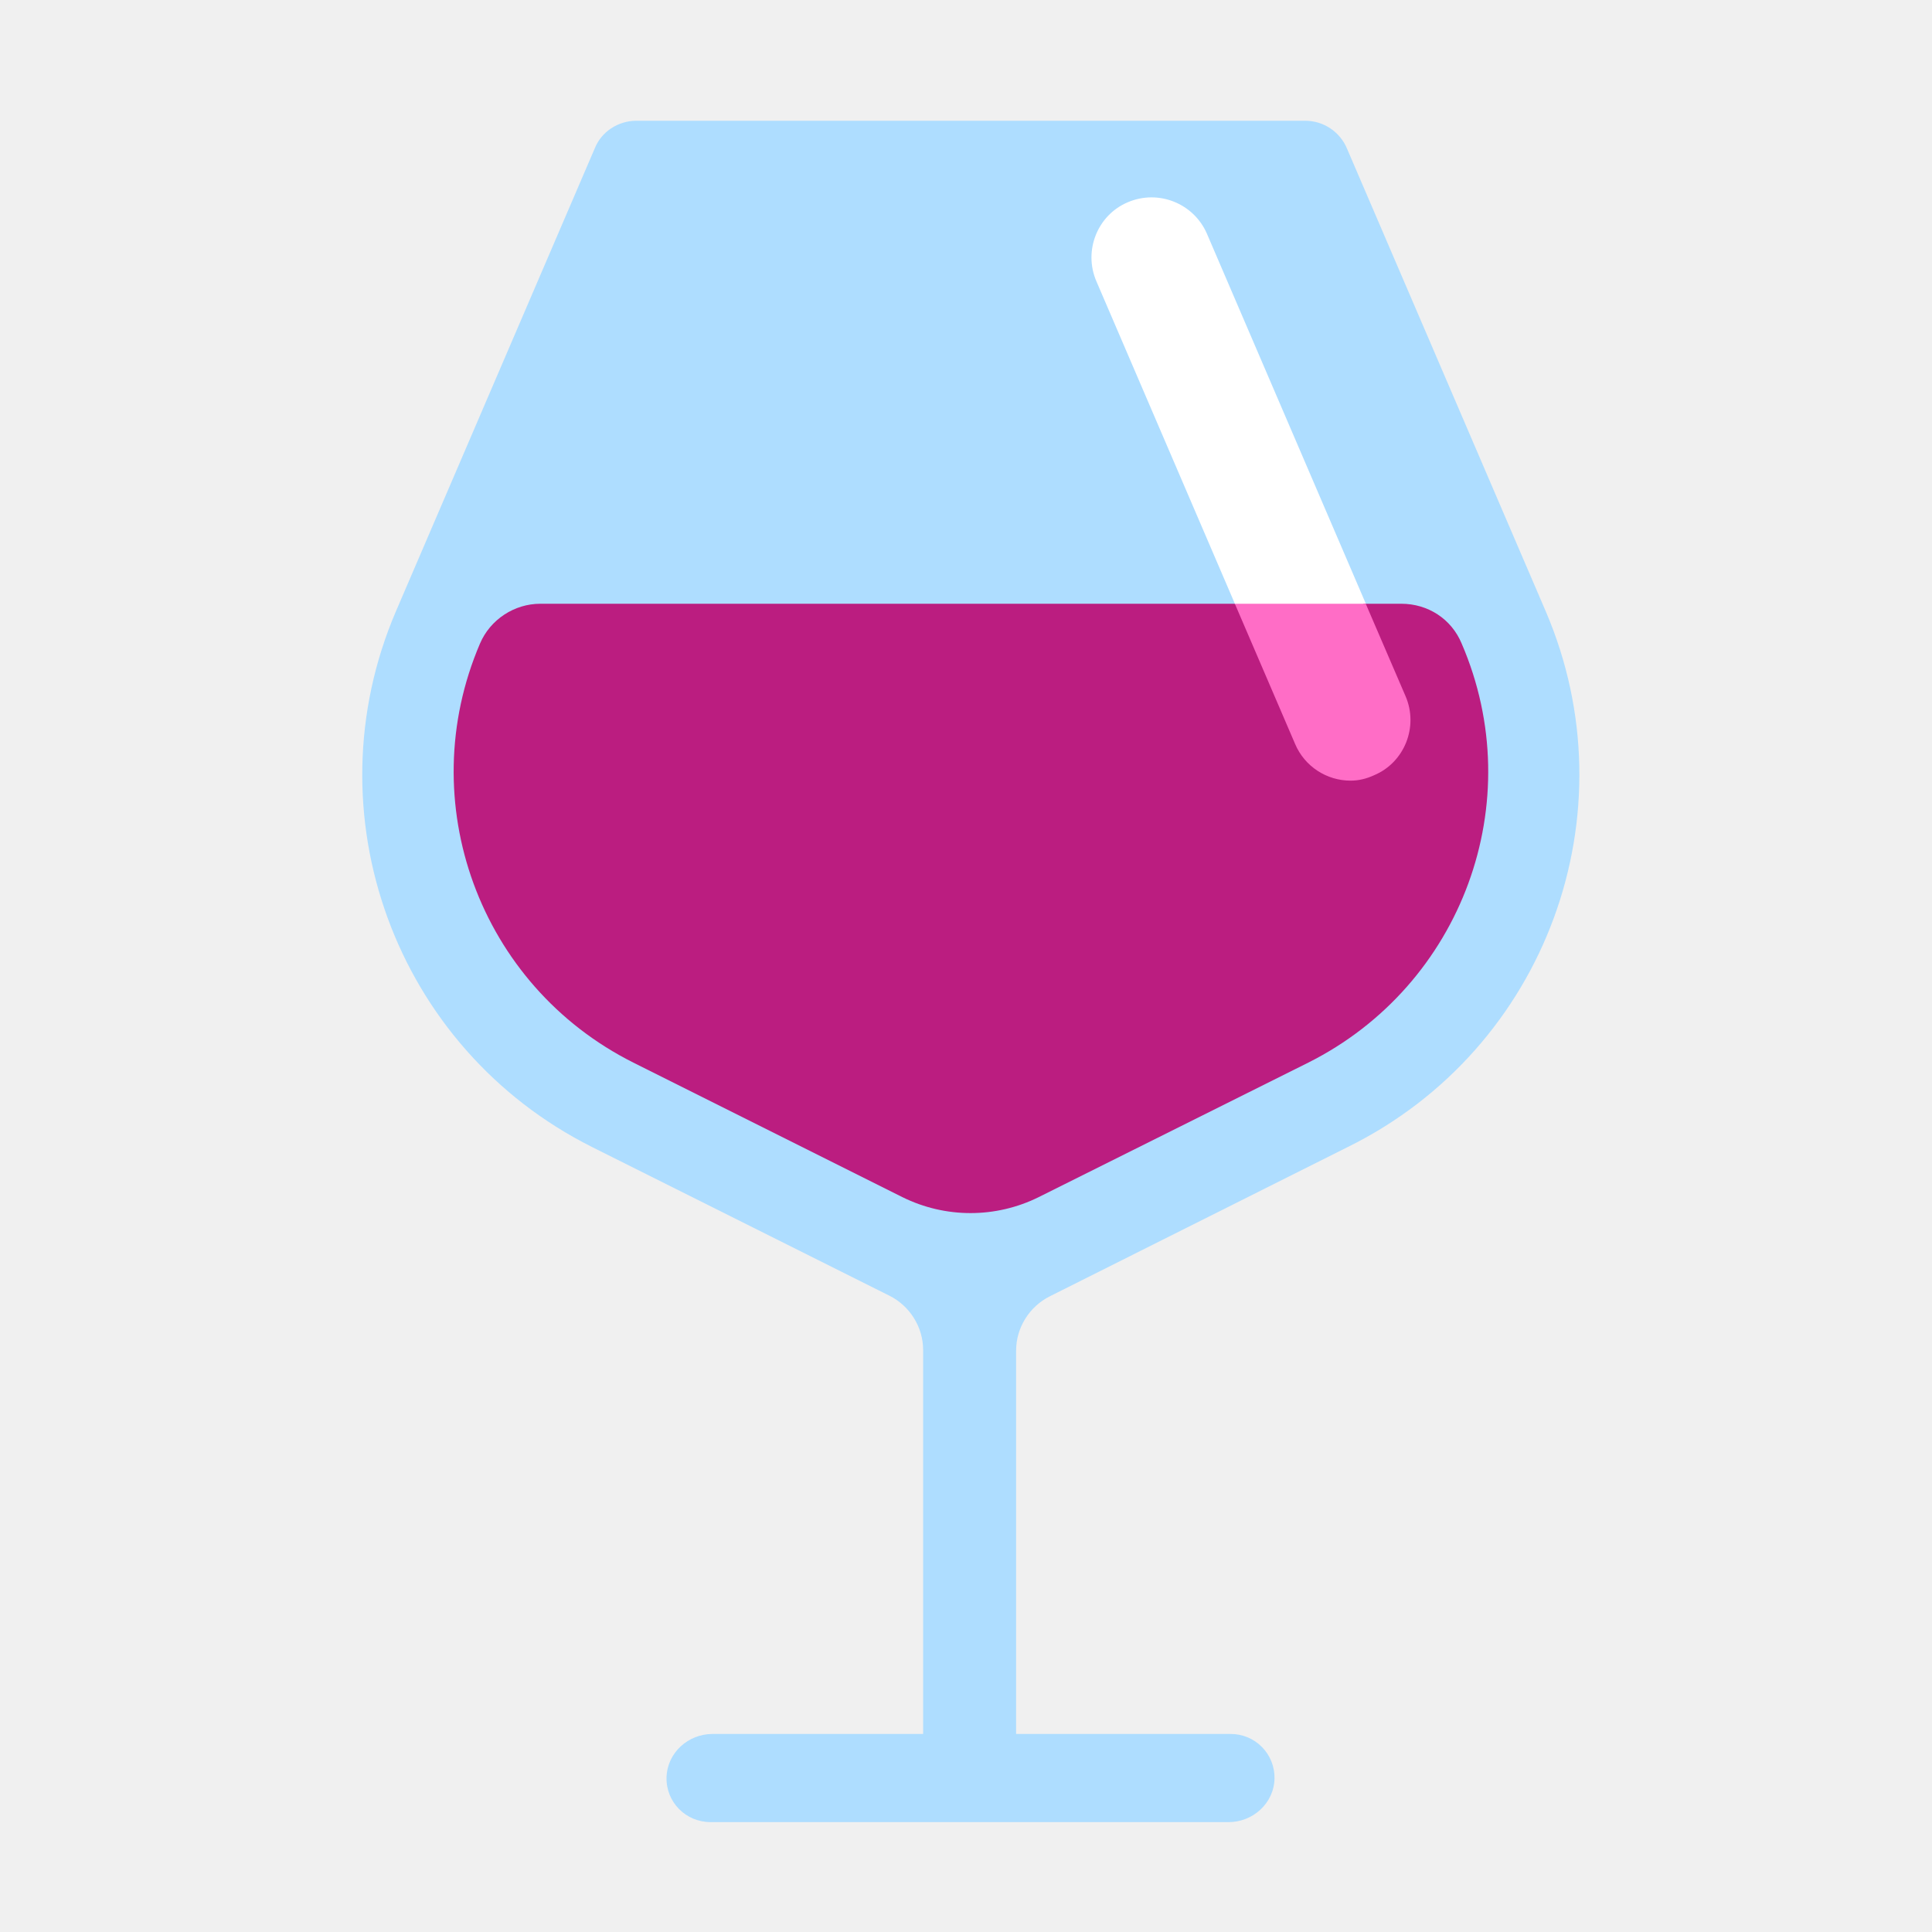
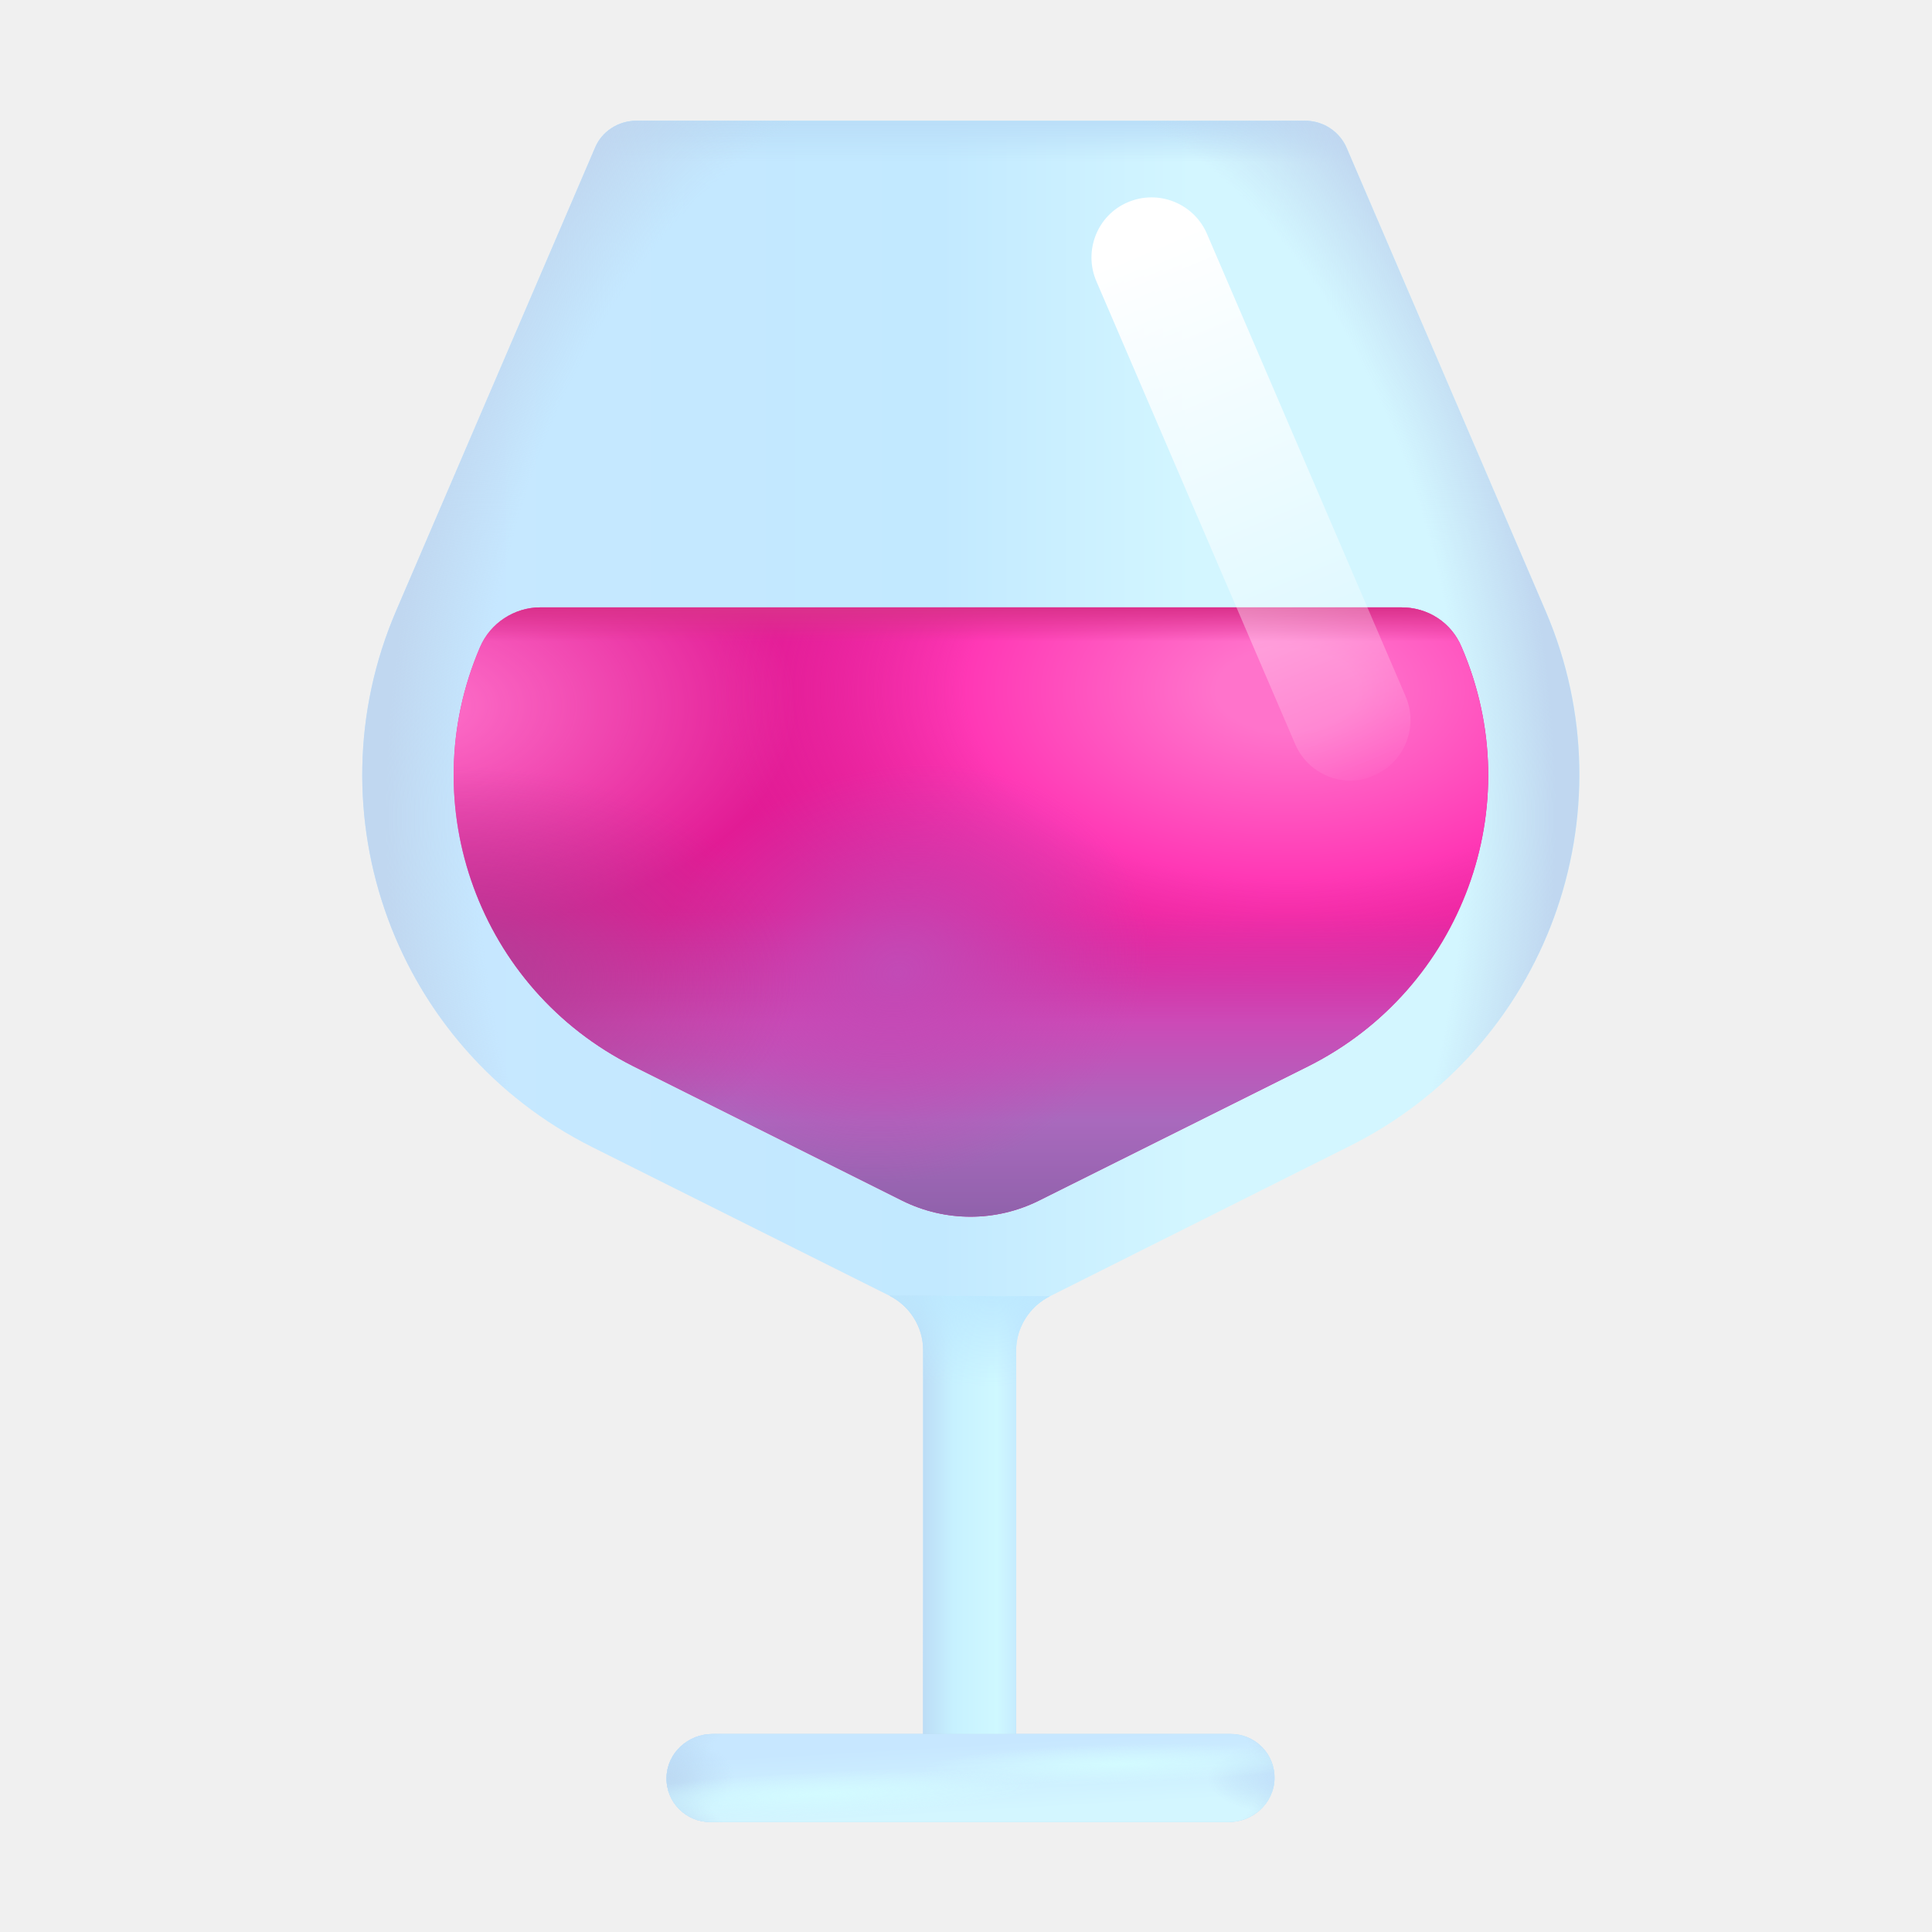
<svg xmlns="http://www.w3.org/2000/svg" width="1em" height="1em" viewBox="0 0 32 32">
  <g fill="none">
-     <path fill="#AEDDFF" d="m25.6 10.12l-3.29-7.66a.75.75 0 0 0-.69-.46H10.54c-.3 0-.58.18-.69.46l-3.29 7.66A6.89 6.89 0 0 0 9.81 19l4.92 2.46c.34.17.56.52.56.9v6.36H11.8c-.4 0-.75.31-.76.72s.32.74.73.74h8.58c.4 0 .75-.31.76-.72a.724.724 0 0 0-.73-.74h-3.55v-6.35c0-.38.22-.73.56-.9l4.95-2.48a6.873 6.873 0 0 0 3.26-8.87" />
-     <path fill="#fff" d="M22.37 12.93c-.39 0-.76-.23-.92-.61l-3.29-7.66c-.22-.51.02-1.1.52-1.31a1 1 0 0 1 1.31.52l3.29 7.66c.22.51-.02 1.1-.52 1.31q-.195.09-.39.09" />
-     <path fill="#BB1D80" d="M23.21 10h-.623l-.661.916l-1.48-.916H8.95c-.43 0-.83.26-1 .66a5.39 5.39 0 0 0 2.54 6.94l4.46 2.23c.71.35 1.54.35 2.25 0l4.47-2.23c2.55-1.28 3.67-4.32 2.54-6.94c-.17-.41-.56-.66-1-.66" />
-     <path fill="#FF6DC6" d="m20.453 10l.997 2.32c.16.38.53.61.92.61q.195 0 .39-.09c.5-.21.74-.8.52-1.31L22.621 10z" />
+     <path fill="url(#irAlbbe)" d="m25.6 10.12l-3.29-7.66a.75.75 0 0 0-.69-.46H10.54c-.3 0-.58.18-.69.46l-3.29 7.66A6.89 6.89 0 0 0 9.81 19l4.92 2.46c.34.17.56.52.56.9v6.36H11.8c-.4 0-.75.31-.76.72s.32.74.73.74h8.58c.4 0 .75-.31.76-.72a.724.724 0 0 0-.73-.74h-3.55v-6.35c0-.38.22-.73.56-.9l4.95-2.48a6.873 6.873 0 0 0 3.26-8.87" />
+     <path fill="url(#iGz8xxw)" d="m25.6 10.12l-3.29-7.66a.75.75 0 0 0-.69-.46H10.54c-.3 0-.58.18-.69.46l-3.29 7.66A6.89 6.89 0 0 0 9.81 19l4.92 2.46c.34.17.56.52.56.9v6.36H11.8c-.4 0-.75.31-.76.72s.32.74.73.74h8.58c.4 0 .75-.31.76-.72a.724.724 0 0 0-.73-.74h-3.55v-6.35c0-.38.22-.73.56-.9l4.95-2.48a6.873 6.873 0 0 0 3.26-8.87" />
+     <path fill="url(#iG1YDhb)" d="m25.6 10.12l-3.29-7.66a.75.75 0 0 0-.69-.46H10.54c-.3 0-.58.18-.69.46l-3.29 7.66A6.89 6.89 0 0 0 9.81 19l4.92 2.46c.34.17.56.52.56.9v6.36H11.8c-.4 0-.75.31-.76.72s.32.74.73.74h8.58c.4 0 .75-.31.76-.72a.724.724 0 0 0-.73-.74h-3.55v-6.35c0-.38.22-.73.56-.9l4.95-2.48a6.873 6.873 0 0 0 3.26-8.87" />
+     <path fill="url(#iKLbJAe)" d="M11.8 28.72c-.4 0-.75.31-.76.72s.32.74.73.74h8.58c.4 0 .75-.31.76-.72a.724.724 0 0 0-.73-.74z" />
+     <path fill="url(#iS5Q45c)" d="M11.8 28.72c-.4 0-.75.31-.76.72s.32.74.73.74h8.58c.4 0 .75-.31.76-.72a.724.724 0 0 0-.73-.74z" />
+     <path fill="url(#iwGUgtc)" d="M11.8 28.72c-.4 0-.75.31-.76.72s.32.74.73.74h8.58c.4 0 .75-.31.76-.72a.724.724 0 0 0-.73-.74z" />
+     <path fill="url(#iXvDIOd)" d="M11.8 28.72c-.4 0-.75.31-.76.72s.32.74.73.74h8.58c.4 0 .75-.31.76-.72a.724.724 0 0 0-.73-.74z" />
+     <path fill="url(#i9kko1c)" d="M11.8 28.72c-.4 0-.75.31-.76.72s.32.74.73.74h8.58c.4 0 .75-.31.76-.72a.724.724 0 0 0-.73-.74z" />
+     <path fill="url(#iCfngnd)" d="M11.8 28.72c-.4 0-.75.31-.76.72s.32.74.73.74h8.58c.4 0 .75-.31.76-.72a.724.724 0 0 0-.73-.74z" />
+     <path fill="url(#i64TQvc)" d="M14.73 21.46c.34.17.56.52.56.9v6.36h1.54v-6.35c0-.38.22-.73.56-.9z" />
+     <path fill="url(#iUkIIed)" d="M14.73 21.46c.34.17.56.52.56.9v6.36h1.54v-6.35c0-.38.22-.73.56-.9z" />
+     <path fill="#E21B95" d="M23.21 10.06H8.95c-.43 0-.83.26-1 .66a5.39 5.39 0 0 0 2.54 6.94l4.46 2.23c.71.35 1.54.35 2.25 0l4.47-2.23c2.55-1.28 3.67-4.32 2.54-6.94c-.17-.41-.56-.66-1-.66" />
+     <path fill="url(#iqiCy3c)" d="M23.21 10.06H8.95c-.43 0-.83.26-1 .66a5.39 5.39 0 0 0 2.54 6.94l4.46 2.23c.71.35 1.54.35 2.25 0l4.47-2.23c2.55-1.28 3.67-4.32 2.54-6.94c-.17-.41-.56-.66-1-.66" />
+     <path fill="url(#iHp8fwc)" d="M23.21 10.06H8.95c-.43 0-.83.26-1 .66a5.39 5.39 0 0 0 2.54 6.94l4.46 2.23c.71.35 1.54.35 2.25 0l4.47-2.23c2.55-1.28 3.67-4.32 2.54-6.94c-.17-.41-.56-.66-1-.66" />
+     <path fill="url(#iIRgz8d)" d="M23.21 10.06H8.95c-.43 0-.83.26-1 .66a5.39 5.39 0 0 0 2.54 6.94l4.46 2.23c.71.35 1.54.35 2.25 0l4.47-2.23c2.55-1.28 3.67-4.32 2.54-6.94c-.17-.41-.56-.66-1-.66" />
+     <path fill="url(#ifVzuce)" d="M23.21 10.06H8.95c-.43 0-.83.26-1 .66a5.39 5.39 0 0 0 2.54 6.94l4.46 2.23c.71.35 1.54.35 2.25 0l4.47-2.23c2.55-1.28 3.67-4.32 2.54-6.94c-.17-.41-.56-.66-1-.66" />
+     <path fill="url(#iXwOqde)" d="M23.21 10.06H8.95c-.43 0-.83.26-1 .66a5.39 5.39 0 0 0 2.54 6.94l4.46 2.23c.71.35 1.54.35 2.25 0l4.47-2.23c2.55-1.28 3.67-4.32 2.54-6.94c-.17-.41-.56-.66-1-.66" />
+     <path fill="url(#iRWZhmb)" d="M23.21 10.06H8.95c-.43 0-.83.26-1 .66a5.39 5.39 0 0 0 2.54 6.94l4.46 2.23c.71.35 1.54.35 2.25 0l4.47-2.23c2.55-1.28 3.67-4.32 2.54-6.94c-.17-.41-.56-.66-1-.66" />
+     <path fill="url(#iLAFqob)" d="M22.37 12.93c-.39 0-.76-.23-.92-.61l-3.29-7.66c-.22-.51.02-1.1.52-1.31a1 1 0 0 1 1.31.52l3.29 7.66c.22.51-.02 1.1-.52 1.31q-.195.09-.39.09" />
+     <defs>
+       <radialGradient id="iG1YDhb" cx="0" cy="0" r="1" gradientTransform="matrix(0 16.6175 -11.1615 0 16.08 13.563)" gradientUnits="userSpaceOnUse">
+         <stop offset=".732" stop-color="#BFD7EF" stop-opacity="0" />
+         <stop offset=".866" stop-color="#C0D7F0" />
+       </radialGradient>
+       <radialGradient id="iS5Q45c" cx="0" cy="0" r="1" gradientTransform="matrix(0 2.31567 -5.625 0 16.25 29.45)" gradientUnits="userSpaceOnUse">
+         <stop offset=".821" stop-color="#BEDBF3" stop-opacity="0" />
+         <stop offset="1" stop-color="#BBDAF5" />
+       </radialGradient>
+       <radialGradient id="iwGUgtc" cx="0" cy="0" r="1" gradientTransform="matrix(0 .68286 -1.13306 0 11.04 29.45)" gradientUnits="userSpaceOnUse">
+         <stop stop-color="#BDDAF3" />
+         <stop offset="1" stop-color="#BADAF5" stop-opacity="0" />
+       </radialGradient>
+       <radialGradient id="iXvDIOd" cx="0" cy="0" r="1" gradientTransform="matrix(0 .5813 -1.1875 0 21.188 29.45)" gradientUnits="userSpaceOnUse">
+         <stop stop-color="#C3E2FB" />
+         <stop offset="1" stop-color="#BADAF5" stop-opacity="0" />
+       </radialGradient>
+       <radialGradient id="i9kko1c" cx="0" cy="0" r="1" gradientTransform="matrix(.00781 .32813 -3.28124 .07812 18.523 29.219)" gradientUnits="userSpaceOnUse">
+         <stop stop-color="#D3FBFF" />
+         <stop offset="1" stop-color="#D4FCFF" stop-opacity="0" />
+       </radialGradient>
+       <radialGradient id="iCfngnd" cx="0" cy="0" r="1" gradientTransform="matrix(.01563 .375 -3.66323 .15264 13.594 29.719)" gradientUnits="userSpaceOnUse">
+         <stop stop-color="#D3FBFF" />
+         <stop offset="1" stop-color="#D4FCFF" stop-opacity="0" />
+       </radialGradient>
+       <radialGradient id="iUkIIed" cx="0" cy="0" r="1" gradientTransform="matrix(0 1.49316 -5.21875 0 16.422 21.46)" gradientUnits="userSpaceOnUse">
+         <stop stop-color="#BDE9FF" />
+         <stop offset="1" stop-color="#BDE9FF" stop-opacity="0" />
+       </radialGradient>
+       <radialGradient id="iqiCy3c" cx="0" cy="0" r="1" gradientTransform="matrix(0 5.625 -9.55005 0 21.325 11.436)" gradientUnits="userSpaceOnUse">
+         <stop offset=".122" stop-color="#FF73CB" />
+         <stop offset=".556" stop-color="#FF38B5" />
+         <stop offset="1" stop-color="#E6229D" stop-opacity="0" />
+       </radialGradient>
+       <radialGradient id="iHp8fwc" cx="0" cy="0" r="1" gradientTransform="matrix(0 3.75 -6.3667 0 6.813 11.688)" gradientUnits="userSpaceOnUse">
+         <stop stop-color="#FF73CB" />
+         <stop offset="1" stop-color="#FF73CC" stop-opacity="0" />
+       </radialGradient>
+       <radialGradient id="ifVzuce" cx="0" cy="0" r="1" gradientTransform="matrix(.87501 3.3125 -4.08922 1.08019 14.875 16.125)" gradientUnits="userSpaceOnUse">
+         <stop stop-color="#C24AB6" />
+         <stop offset="1" stop-color="#C348B4" stop-opacity="0" />
+       </radialGradient>
+       <radialGradient id="iXwOqde" cx="0" cy="0" r="1" gradientTransform="matrix(0 3.5 -5.70172 0 7.514 16.188)" gradientUnits="userSpaceOnUse">
+         <stop stop-color="#B23E95" />
+         <stop offset="1" stop-color="#B33C93" stop-opacity="0" />
+       </radialGradient>
+       <linearGradient id="irAlbbe" x1="6" x2="26.159" y1="11.688" y2="11.688" gradientUnits="userSpaceOnUse">
+         <stop stop-color="#C7E7FF" />
+         <stop offset=".474" stop-color="#C2E9FF" />
+         <stop offset=".682" stop-color="#D3F6FF" />
+       </linearGradient>
+       <linearGradient id="iGz8xxw" x1="16.079" x2="16.079" y1="2" y2="2.688" gradientUnits="userSpaceOnUse">
+         <stop stop-color="#BADEF8" />
+         <stop offset="1" stop-color="#BADEF8" stop-opacity="0" />
+       </linearGradient>
+       <linearGradient id="iKLbJAe" x1="15.938" x2="16.075" y1="28.891" y2="31.266" gradientUnits="userSpaceOnUse">
+         <stop stop-color="#C7E7FF" />
+         <stop offset=".481" stop-color="#D3F6FF" />
+       </linearGradient>
+       <linearGradient id="i64TQvc" x1="15.25" x2="16.969" y1="25.563" y2="25.563" gradientUnits="userSpaceOnUse">
+         <stop stop-color="#BBDBF5" />
+         <stop offset=".318" stop-color="#C7F1FF" />
+         <stop offset=".736" stop-color="#CFF8FF" />
+         <stop offset="1" stop-color="#C2E6FE" />
+       </linearGradient>
+       <linearGradient id="iIRgz8d" x1="16.5" x2="16.5" y1="20.563" y2="15.106" gradientUnits="userSpaceOnUse">
+         <stop offset=".092" stop-color="#9162AC" />
+         <stop offset=".367" stop-color="#A969BD" />
+         <stop offset=".664" stop-color="#CC4AB7" />
+         <stop offset="1" stop-color="#C940B0" stop-opacity="0" />
+       </linearGradient>
+       <linearGradient id="iRWZhmb" x1="16.082" x2="16.082" y1="10.06" y2="10.625" gradientUnits="userSpaceOnUse">
+         <stop stop-color="#DA318B" />
+         <stop offset="1" stop-color="#DA318B" stop-opacity="0" />
+       </linearGradient>
+       <linearGradient id="iLAFqob" x1="18.925" x2="22.813" y1="4.123" y2="13.375" gradientUnits="userSpaceOnUse">
+         <stop stop-color="#fff" />
+         <stop offset=".983" stop-color="#fff" stop-opacity="0" />
+       </linearGradient>
+     </defs>
  </g>
</svg>
